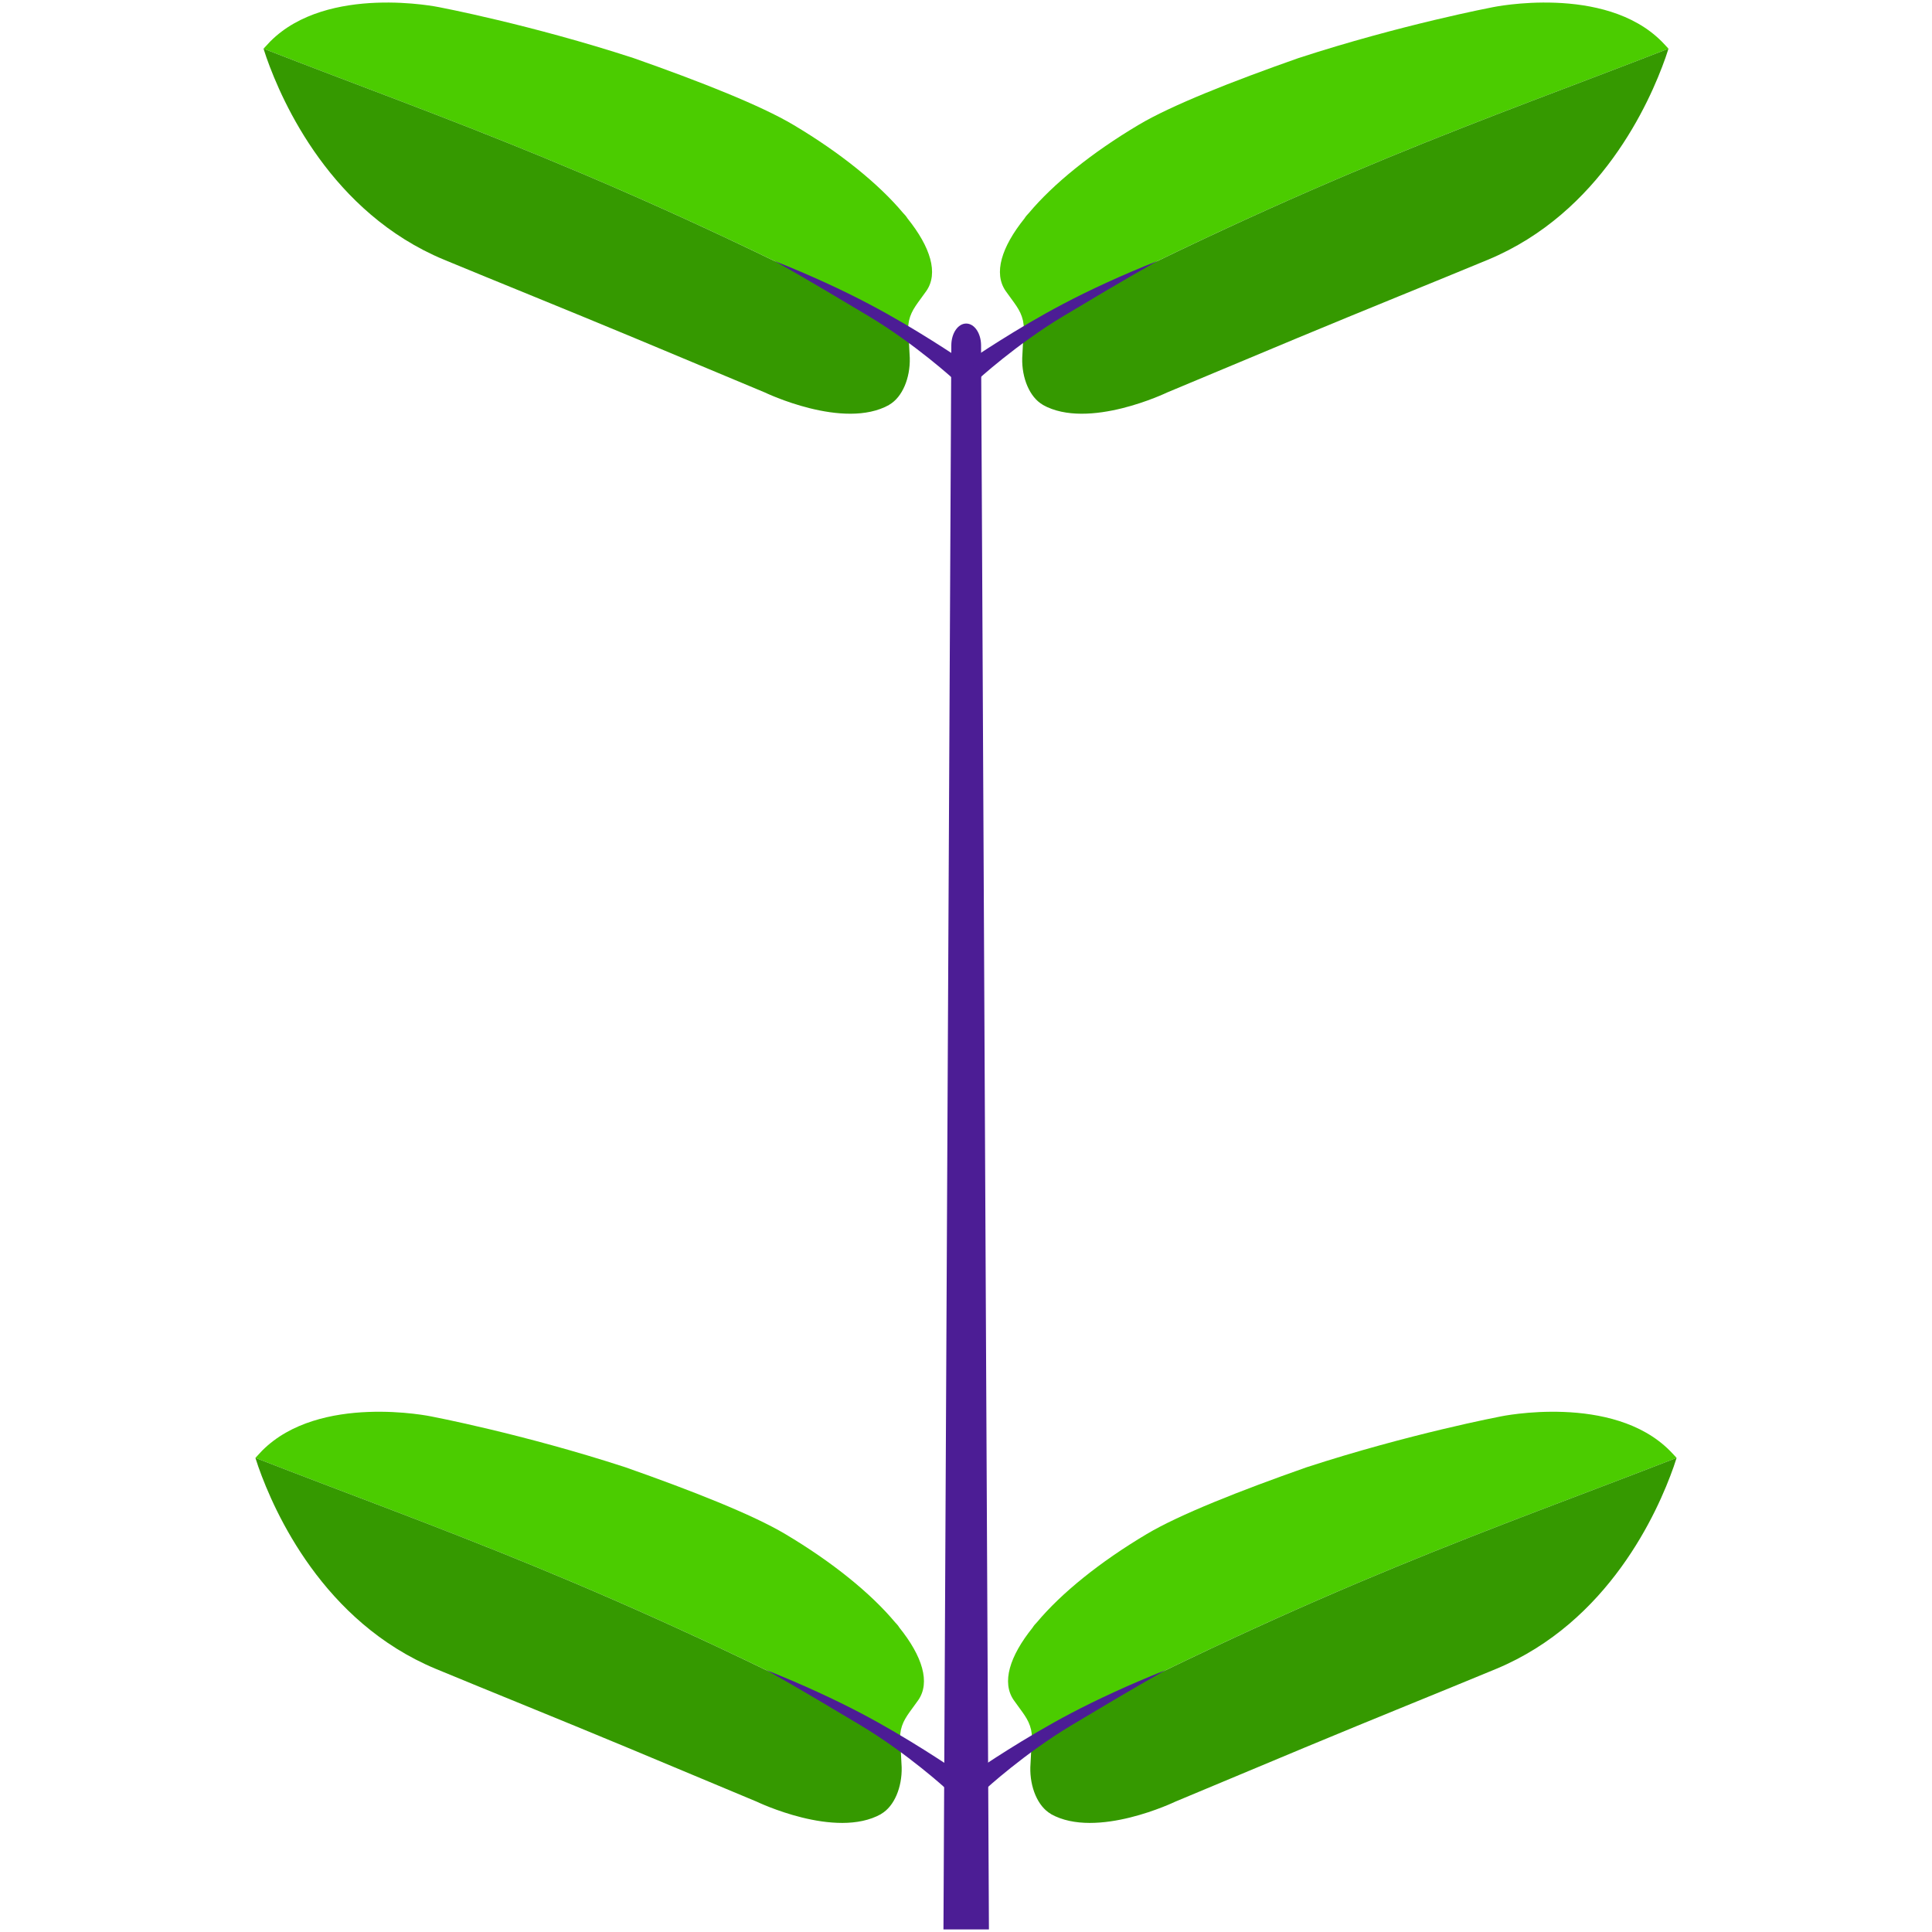
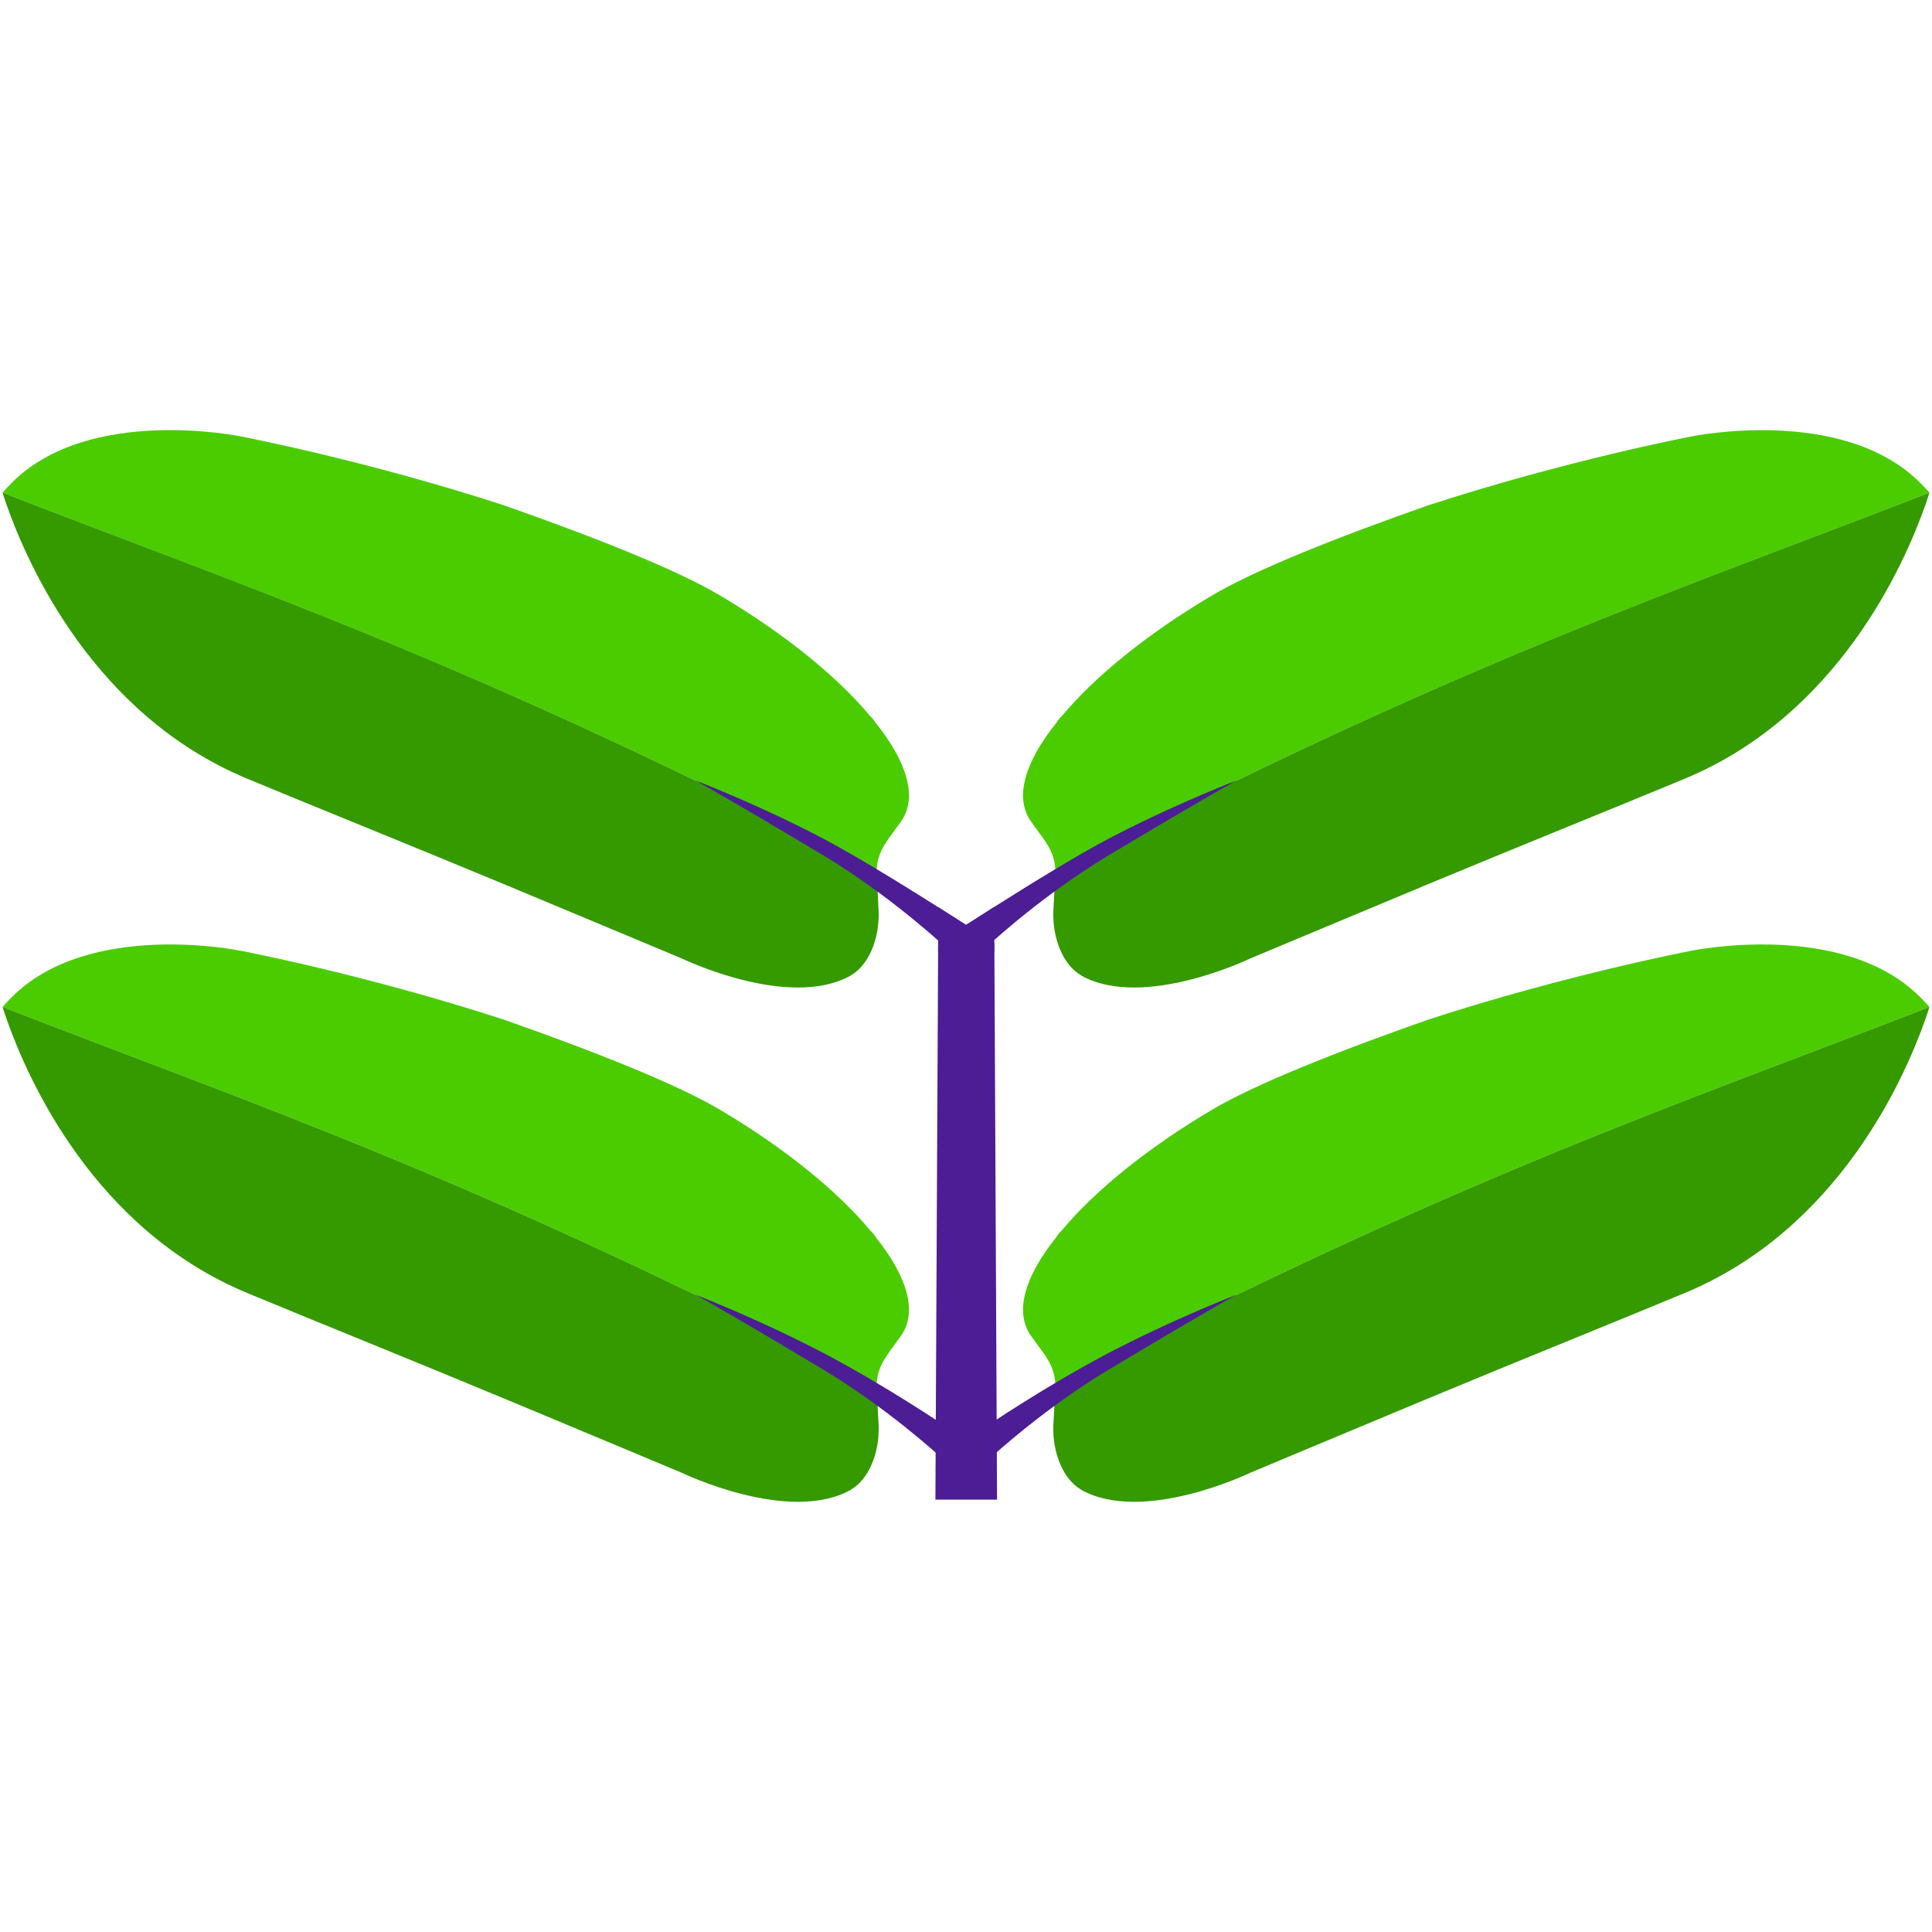
<svg xmlns="http://www.w3.org/2000/svg" version="1.1" id="Layer_1" x="0px" y="0px" viewBox="0 0 3000 3000" style="enable-background:new 0 0 3000 3000;" xml:space="preserve">
  <style type="text/css">
	.st0{fill:#4C1D95;}
	.st1{fill:#4BCC00;}
	.st2{fill:#359900;}
</style>
  <g>
-     <path class="st0" d="M1535.6,2996H1465l12.2-2460.1c0.2-18.6,10.4-33.5,23.1-33.5c12.7,0,22.9,14.9,23.1,33.5L1535.6,2996z" />
+     <path class="st0" d="M1548.2,2328.6h-95.7l4.2-851.2l0.1-13.1l0.1-3.6l0.2-51.8c15.2,9.6,29.7,18.9,43,27.4   c13.4-8.6,28.2-18,43.6-27.8l0.2,51.5l0.1,4.6l0.1,13.8L1548.2,2328.6z" />
    <g>
-       <path class="st1" d="M2590.8,75.6c-287.1,111.8-541.1,195-1000.8,433.9c-0.4-4.2-0.8-8.1-1.5-11.6c-3.9-17.3-13.9-27.4-27-46.2    c-18.9-27.4-6.6-67.8,29.3-112.5c1.9-3.1,4.2-5.8,6.9-8.5c37.4-44.7,97.1-93.3,170.3-136.8c50.5-30.1,144.9-67.4,248.2-103.7    c159.5-52,301.7-79,301.7-79s173.4-36.2,262.4,53.2C2583.8,67.9,2587.3,71.8,2590.8,75.6z" />
-       <path class="st2" d="M2590.8,75.6c-1.2,3.9-2.7,8.5-4.6,13.9c-24.7,70.1-100.6,240.9-275.5,313.7    c-81.7,33.9-190.8,77.8-296.4,121.8c-115.6,48.2-201.9,84.4-201.9,84.4s-122.2,59-193.1,19.3c0-0.4-0.4-0.4-0.4-0.4    c-20-11.6-32.4-41.2-31.6-72.4c0.4-8.9,1.2-20.4,1.5-30.1c0.8-7.7,1.2-13.9,1.2-16.2C2049.7,270.6,2303.7,187.4,2590.8,75.6z" />
-       <path class="st0" d="M1650.8,472c-72.8,38.2-141.4,85-141.4,85l7.9,33.5c0,0,60.6-55.8,134.5-100c37.9-22.5,88.2-53,145.8-85.4    C1741.1,427.5,1690.8,450.9,1650.8,472z" />
+       <path class="st1" d="M2996,765c-389.3,151.6-733.6,264.4-1356.9,588.3c-0.5-5.7-1.1-11-2-15.7c-5.3-23.5-18.8-37.1-36.6-62.6    c-25.6-37.1-8.9-91.9,39.7-152.5c2.6-4.2,5.7-7.9,9.4-11.5c50.7-60.6,131.6-126.5,230.9-185.5c68.5-40.8,196.5-91.4,336.5-140.6    c216.3-70.5,409-107.1,409-107.1s235.1-49.1,355.8,72.1C2986.5,754.4,2991.3,759.7,2996,765z" />
+       <path class="st2" d="M2996,765c-1.6,5.3-3.7,11.5-6.2,18.8c-33.5,95-136.4,326.6-373.5,425.3c-110.8,46-258.7,105.5-401.9,165.1    c-156.7,65.3-273.7,114.4-273.7,114.4s-165.7,80-261.8,26.2c0-0.5-0.5-0.5-0.5-0.5c-27.1-15.7-43.9-55.9-42.8-98.2    c0.5-12.1,1.6-27.7,2-40.8c1.1-10.4,1.6-18.8,1.6-22C2262.4,1029.4,2606.7,916.4,2996,765z" />
+       <path class="st0" d="M1920.6,1211.6c-0.8,0.5-1.7,0.9-2.5,1.4c-0.1,0.1-0.2,0.1-0.3,0.2c-0.1,0.1-0.2,0.1-0.4,0.2    c-0.1,0.1-0.2,0.2-0.4,0.2c-76.6,43.1-143.6,83.7-194.2,113.7c-30.9,18.5-60.2,38.5-85.8,57.3c-47.5,34.9-82.5,65.6-93.2,75.2    c-1.4,1.3-2.4,2.2-2.9,2.7c-0.3,0.3-0.5,0.4-0.5,0.4l-41.6,7.2l-42.2,7.2l0.1-13.1c0.8-0.5,1.5-1,2.4-1.5    c11.2-7.3,25.2-16.4,40.9-26.5c13.4-8.6,28.2-18,43.6-27.8c30.4-19.2,63.5-39.9,95.1-58.8c30.4-18.2,59.2-34.9,82.8-47.3    C1775.8,1273.7,1844,1242.1,1920.6,1211.6z" />
    </g>
    <g>
-       <path class="st1" d="M2603.4,2263.8c-287.1,111.8-541.1,195-1000.8,433.9c-0.4-4.2-0.8-8.1-1.5-11.6c-3.9-17.3-13.9-27.4-27-46.2    c-18.9-27.4-6.6-67.8,29.3-112.5c1.9-3.1,4.2-5.8,6.9-8.5c37.4-44.7,97.1-93.3,170.3-136.8c50.5-30.1,144.9-67.4,248.2-103.7    c159.5-52,301.7-79,301.7-79s173.4-36.2,262.4,53.2C2596.4,2256.1,2599.9,2259.9,2603.4,2263.8z" />
-       <path class="st2" d="M2603.4,2263.8c-1.2,3.9-2.7,8.5-4.6,13.9c-24.7,70.1-100.6,240.9-275.5,313.7    c-81.7,33.9-190.8,77.8-296.4,121.8c-115.6,48.2-201.9,84.4-201.9,84.4s-122.2,59-193.1,19.3c0-0.4-0.4-0.4-0.4-0.4    c-20-11.6-32.4-41.2-31.6-72.4c0.4-8.9,1.2-20.4,1.5-30.1c0.8-7.7,1.2-13.9,1.2-16.2C2062.3,2458.8,2316.3,2375.6,2603.4,2263.8z" />
-       <path class="st0" d="M1663.4,2660.1c-72.8,38.2-141.4,85-141.4,85l7.9,33.5c0,0,60.6-55.8,134.5-100c37.9-22.5,88.2-53,145.8-85.4    C1753.7,2615.7,1703.4,2639.1,1663.4,2660.1z" />
+       <path class="st1" d="M2996,1563.6c-389.3,151.6-733.6,264.4-1356.9,588.3c-0.5-5.7-1.1-11-2-15.7c-5.3-23.5-18.8-37.1-36.6-62.6    c-25.6-37.1-8.9-91.9,39.7-152.5c2.6-4.2,5.7-7.9,9.4-11.5c50.7-60.6,131.6-126.5,230.9-185.5c68.5-40.8,196.5-91.4,336.5-140.6    c216.3-70.5,409-107.1,409-107.1s235.1-49.1,355.8,72.1C2986.5,1553.2,2991.3,1558.3,2996,1563.6z" />
+       <path class="st2" d="M2996,1563.6c-1.6,5.3-3.7,11.5-6.2,18.8c-33.5,95-136.4,326.6-373.5,425.3    c-110.8,46-258.7,105.5-401.9,165.1c-156.7,65.3-273.7,114.4-273.7,114.4s-165.7,80-261.8,26.2c0-0.5-0.5-0.5-0.5-0.5    c-27.1-15.7-43.9-55.9-42.8-98.2c0.5-12.1,1.6-27.7,2-40.8c1.1-10.4,1.6-18.8,1.6-22C2262.4,1828,2606.7,1715.2,2996,1563.6z" />
+       <path class="st0" d="M1721.5,2100.9c-98.7,51.8-191.7,115.2-191.7,115.2l10.7,45.4c0,0,82.2-75.7,182.4-135.6    c51.4-30.5,119.6-71.9,197.7-115.8C1844,2040.7,1775.8,2072.5,1721.5,2100.9z" />
    </g>
    <g>
-       <path class="st1" d="M409.2,75.6c287.1,111.8,541.1,195,1000.8,433.9c0.4-4.2,0.8-8.1,1.5-11.6c3.9-17.3,13.9-27.4,27-46.2    c18.9-27.4,6.6-67.8-29.3-112.5c-1.9-3.1-4.2-5.8-6.9-8.5c-37.4-44.7-97.1-93.3-170.3-136.8c-50.5-30.1-144.9-67.4-248.2-103.7    c-159.5-52-301.7-79-301.7-79S508.6-25,419.6,64.4C416.2,67.9,412.7,71.8,409.2,75.6z" />
-       <path class="st2" d="M409.2,75.6c1.2,3.9,2.7,8.5,4.6,13.9c24.7,70.1,100.6,240.9,275.5,313.7C771.1,437.1,880.1,481,985.7,525    c115.6,48.2,201.9,84.4,201.9,84.4s122.2,59,193.1,19.3c0-0.4,0.4-0.4,0.4-0.4c20-11.6,32.4-41.2,31.6-72.4    c-0.4-8.9-1.2-20.4-1.5-30.1c-0.8-7.7-1.2-13.9-1.2-16.2C950.3,270.6,696.3,187.4,409.2,75.6z" />
-       <path class="st0" d="M1349.2,472c72.8,38.2,141.4,85,141.4,85l-7.9,33.5c0,0-60.6-55.8-134.5-100c-37.9-22.5-88.2-53-145.8-85.4    C1258.9,427.5,1309.2,450.9,1349.2,472z" />
+       <path class="st1" d="M4,765c389.3,151.6,733.6,264.4,1356.9,588.3c0.5-5.7,1.1-11,2-15.7c5.3-23.5,18.8-37.1,36.6-62.6    c25.6-37.1,8.9-91.9-39.7-152.5c-2.6-4.2-5.7-7.9-9.4-11.5c-50.7-60.6-131.6-126.5-230.9-185.5C1051.1,884.6,923.1,834,783,784.8    c-216.3-70.5-409-107.1-409-107.1s-235.2-49.1-355.9,72.1C13.5,754.4,8.7,759.7,4,765z" />
+       <path class="st2" d="M4,765c1.6,5.3,3.7,11.5,6.2,18.8c33.5,95,136.4,326.6,373.5,425.3c110.8,46,258.7,105.5,401.9,165.1    c156.7,65.3,273.7,114.4,273.7,114.4s165.7,80,261.8,26.2c0-0.5,0.5-0.5,0.5-0.5c27.1-15.7,43.9-55.9,42.8-98.2    c-0.5-12.1-1.6-27.7-2-40.8c-1.1-10.4-1.6-18.8-1.6-22C737.6,1029.4,393.3,916.4,4,765z" />
+       <path class="st0" d="M1544,1478.3l-45.1-8.2l-39.5-7.2c0,0-0.1-0.1-0.3-0.3c-0.4-0.3-1.2-1-2.3-2.1c-9.6-8.6-45.3-40.1-94-75.9    c-25.6-18.8-54.9-38.8-85.8-57.3c-50.6-30-117.6-70.6-194.2-113.8c0,0-0.1,0-0.1-0.1c-0.2-0.1-0.4-0.2-0.6-0.3    c0-0.1-0.1-0.1-0.1-0.1c-0.9-0.5-1.8-1-2.7-1.5c76.6,30.5,144.8,62.1,199,90.7c23.4,12.3,52.3,29,82.8,47.3    c31.7,19,65.2,39.8,95.9,59.2c15.2,9.6,29.7,18.9,43,27.4c15.6,10,29.5,19,40.9,26.4c1,0.7,2,1.3,3,2L1544,1478.3z" />
    </g>
    <g>
-       <path class="st1" d="M396.6,2263.8c287.1,111.8,541.1,195,1000.8,433.9c0.4-4.2,0.8-8.1,1.5-11.6c3.9-17.3,13.9-27.4,27-46.2    c18.9-27.4,6.6-67.8-29.3-112.5c-1.9-3.1-4.2-5.8-6.9-8.5c-37.4-44.7-97.1-93.3-170.3-136.8c-50.5-30.1-144.9-67.4-248.2-103.7    c-159.5-52-301.7-79-301.7-79S496,2163.2,407,2252.6C403.6,2256.1,400.1,2259.9,396.6,2263.8z" />
-       <path class="st2" d="M396.6,2263.8c1.2,3.9,2.7,8.5,4.6,13.9c24.7,70.1,100.6,240.9,275.5,313.7c81.7,33.9,190.8,77.8,296.4,121.8    c115.6,48.2,201.9,84.4,201.9,84.4s122.2,59,193.1,19.3c0-0.4,0.4-0.4,0.4-0.4c20-11.6,32.4-41.2,31.6-72.4    c-0.4-8.9-1.2-20.4-1.5-30.1c-0.8-7.7-1.2-13.9-1.2-16.2C937.7,2458.8,683.7,2375.6,396.6,2263.8z" />
-       <path class="st0" d="M1336.6,2660.1c72.8,38.2,141.4,85,141.4,85l-7.9,33.5c0,0-60.6-55.8-134.5-100    c-37.9-22.5-88.2-53-145.8-85.4C1246.3,2615.7,1296.6,2639.1,1336.6,2660.1z" />
+       <path class="st1" d="M4,1563.6c389.3,151.6,733.6,264.4,1356.9,588.3c0.5-5.7,1.1-11,2-15.7c5.3-23.5,18.8-37.1,36.6-62.6    c25.6-37.1,8.9-91.9-39.7-152.5c-2.6-4.2-5.7-7.9-9.4-11.5c-50.7-60.6-131.6-126.5-230.9-185.5c-68.5-40.8-196.5-91.4-336.5-140.6    c-216.3-70.5-409-107.1-409-107.1s-235.2-49.1-355.9,72.1C13.5,1553.2,8.7,1558.3,4,1563.6z" />
+       <path class="st2" d="M4,1563.6c1.6,5.3,3.7,11.5,6.2,18.8c33.5,95,136.4,326.6,373.5,425.3c110.8,46,258.7,105.5,401.9,165.1    c156.7,65.3,273.7,114.4,273.7,114.4s165.7,80,261.8,26.2c0-0.5,0.5-0.5,0.5-0.5c27.1-15.7,43.9-55.9,42.8-98.2    c-0.5-12.1-1.6-27.7-2-40.8c-1.1-10.4-1.6-18.8-1.6-22C737.6,1828,393.3,1715.2,4,1563.6z" />
+       <path class="st0" d="M1278.5,2100.9c98.7,51.8,191.7,115.2,191.7,115.2l-10.7,45.4c0,0-82.2-75.7-182.4-135.6    c-51.4-30.5-119.6-71.9-197.7-115.8C1156,2040.7,1224.2,2072.5,1278.5,2100.9z" />
    </g>
  </g>
+   <g>
+ </g>
</svg>
